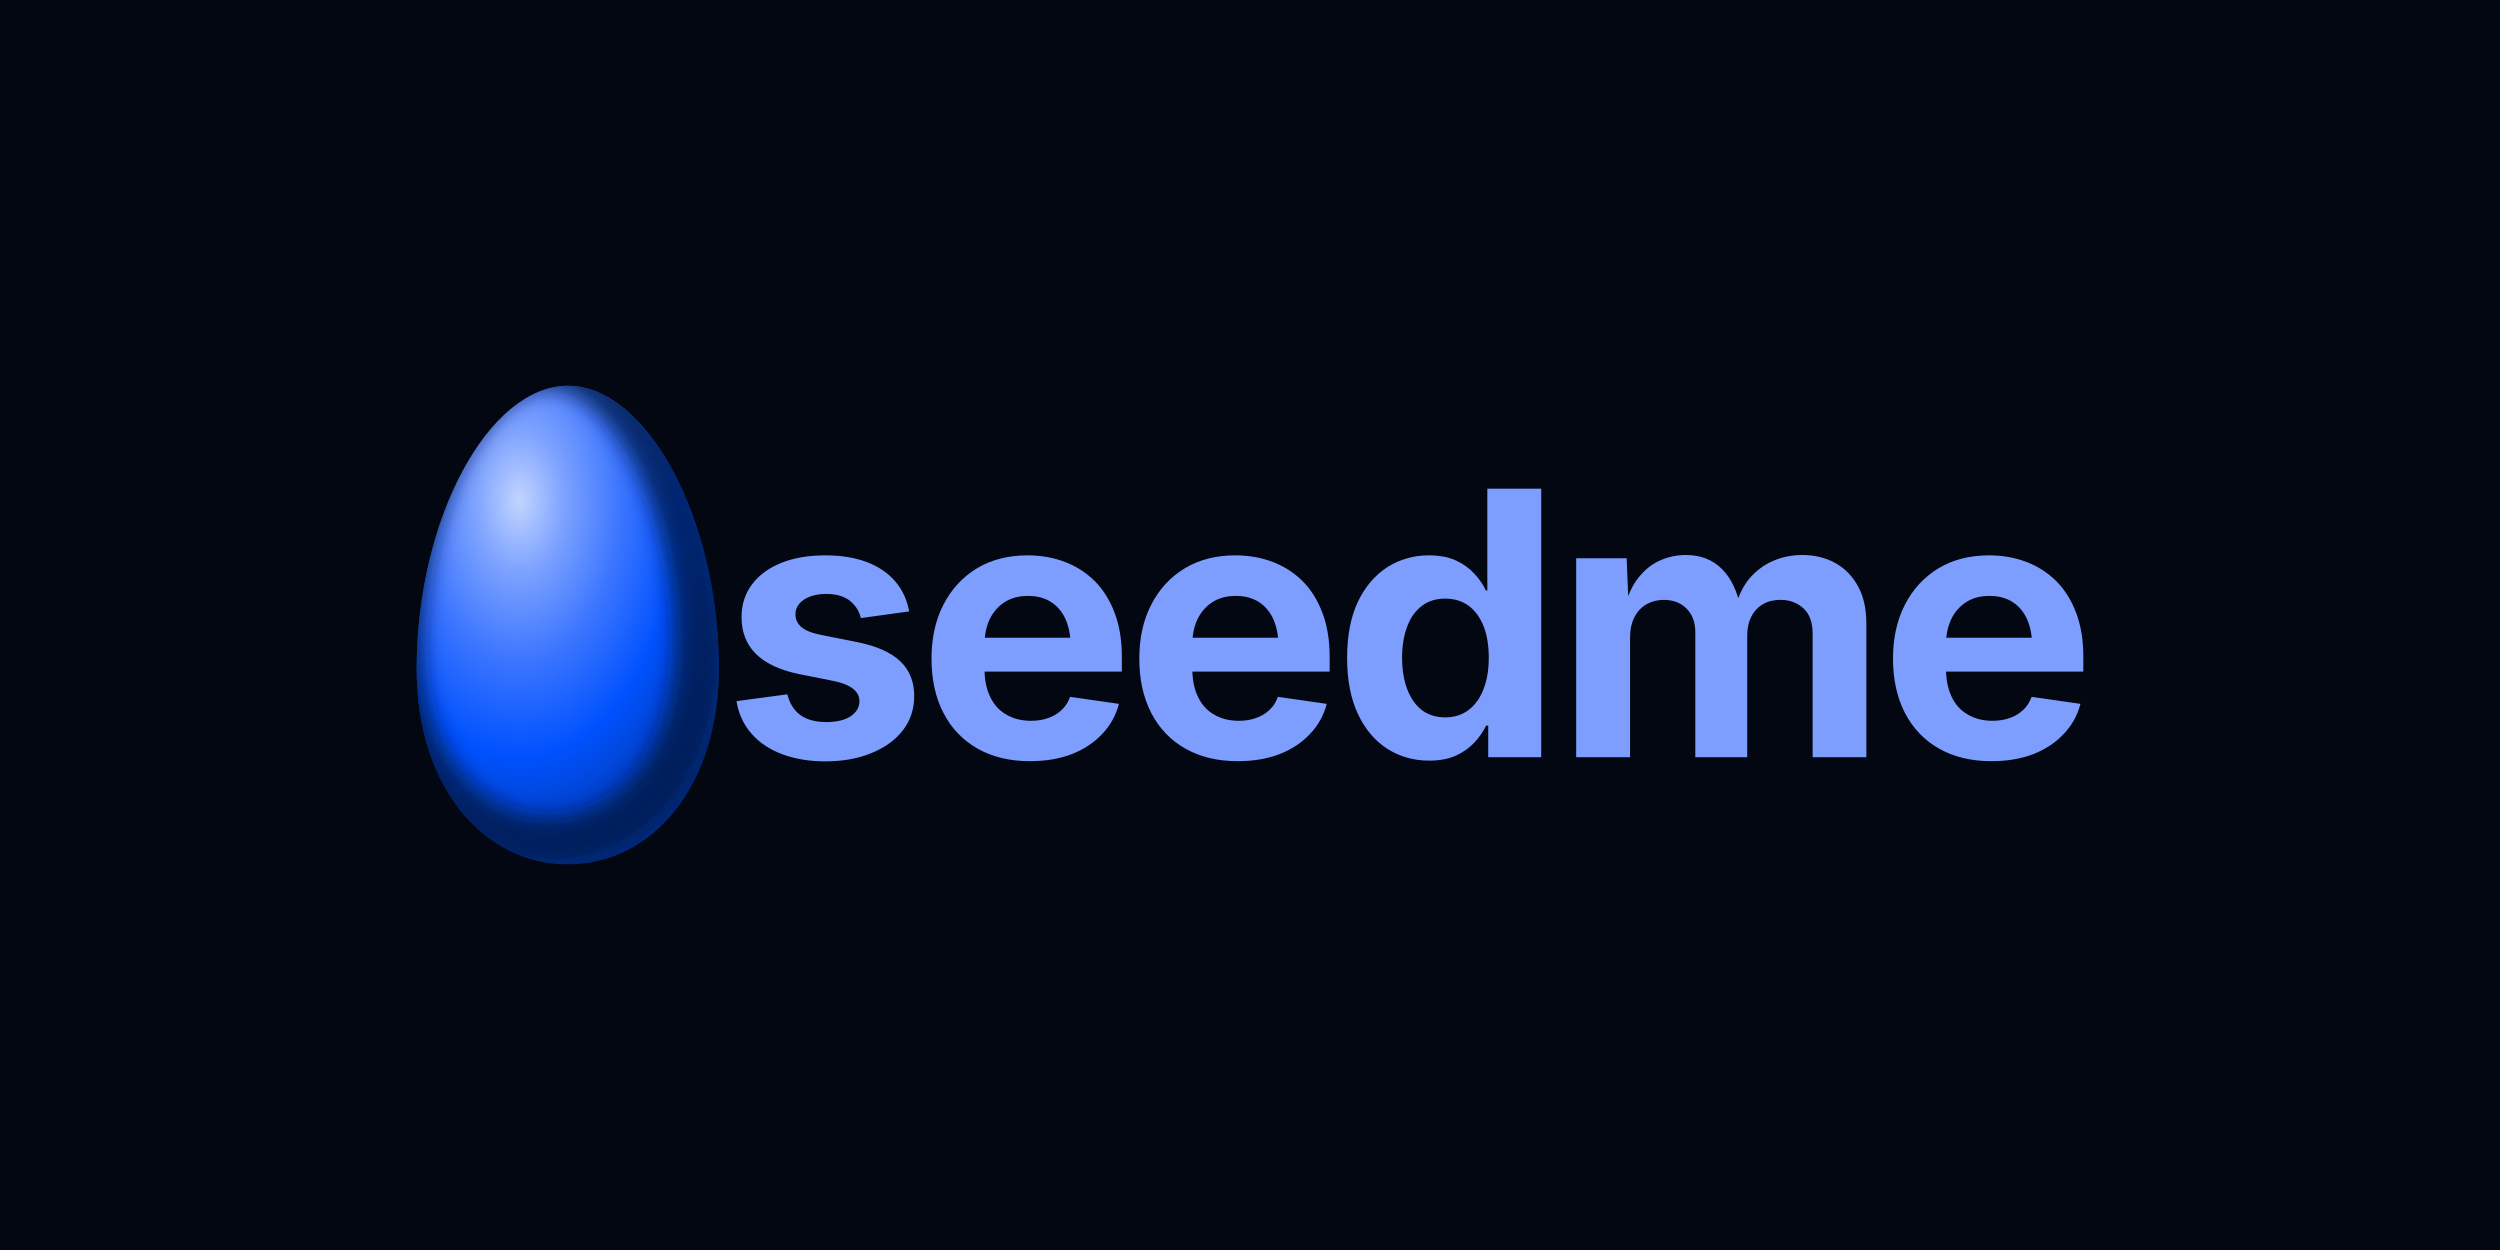
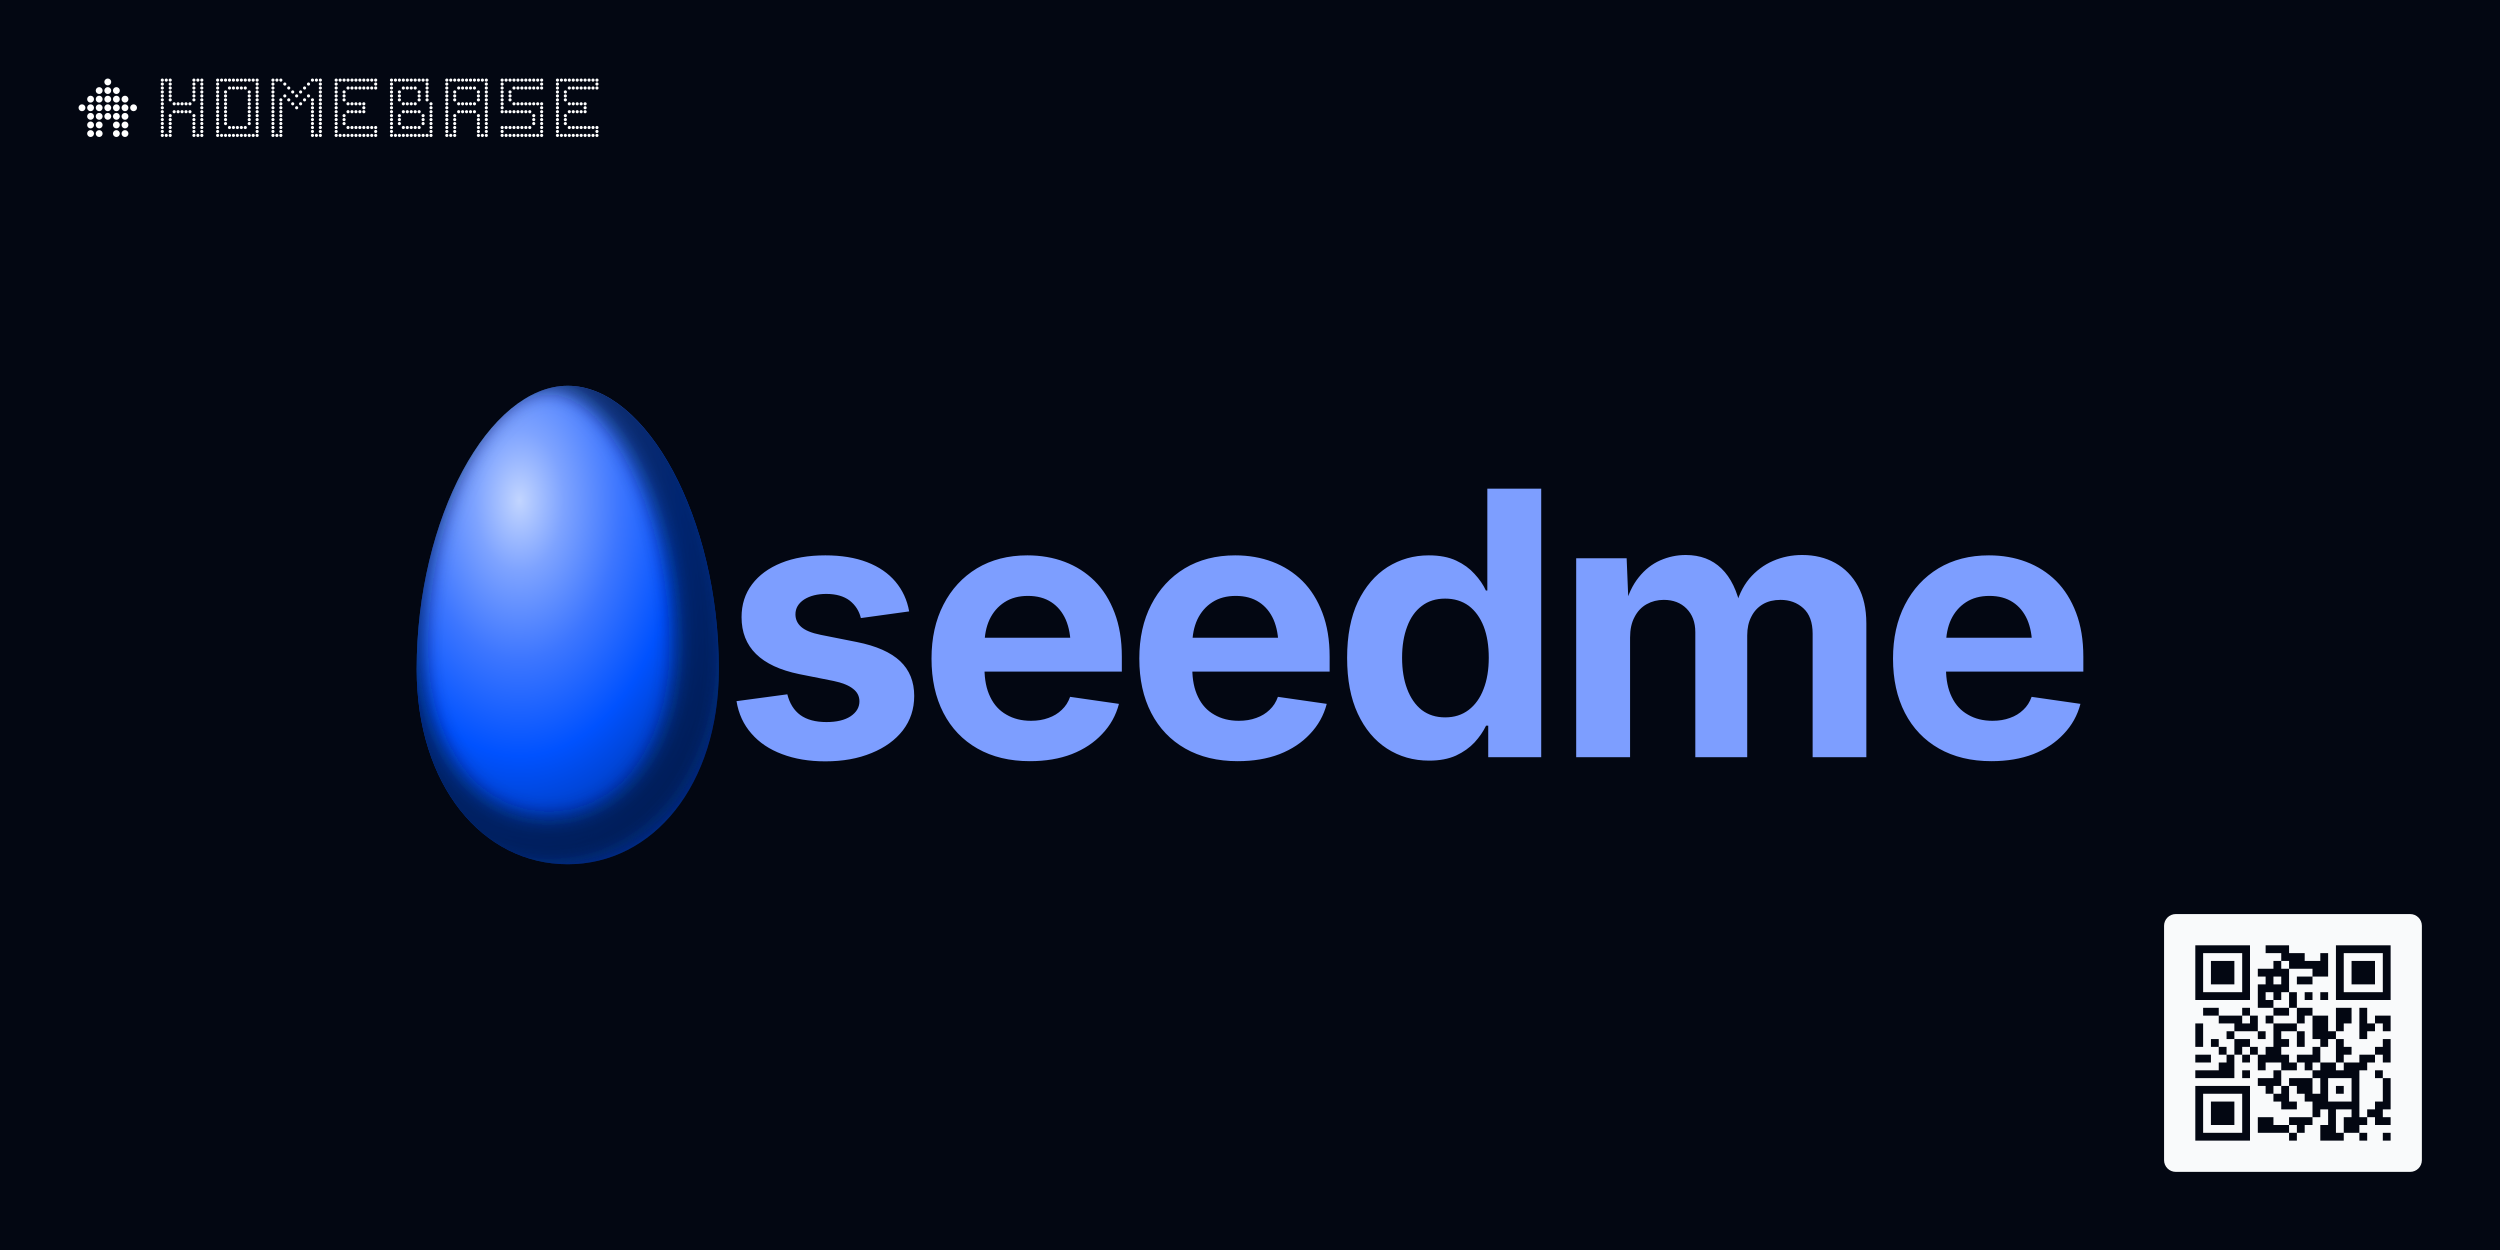
<svg xmlns="http://www.w3.org/2000/svg" viewBox="0 0 96 48" width="96in" height="48in">
  <rect width="96" height="48" fill="#030712" />
  <svg x="11.855" y="14.054" width="19.893" height="19.893" viewBox="0 0 100 100">
    <defs>
      <radialGradient id="seed-shell" cx="0.34" cy="0.24" r="0.92">
        <stop offset="0" stop-color="#c2d5ff" />
        <stop offset="0.16" stop-color="#7ea3ff" />
        <stop offset="0.36" stop-color="#3d76ff" />
        <stop offset="0.58" stop-color="#0052ff" />
        <stop offset="0.82" stop-color="#0037ad" />
        <stop offset="1" stop-color="#001e6b" />
      </radialGradient>
      <filter id="seed-blur" x="-40%" y="-40%" width="180%" height="180%">
        <feGaussianBlur stdDeviation="3" />
      </filter>
      <clipPath id="seed-clip">
        <path d="M50 3 C75 3 98 45 98 93 C98 130 77 155 50 155 C23 155 2 130 2 93 C2 45 25 3 50 3 Z" transform="translate(50 50) scale(0.6076) translate(-50 -79)" />
      </clipPath>
    </defs>
    <path d="M50 3 C75 3 98 45 98 93 C98 130 77 155 50 155 C23 155 2 130 2 93 C2 45 25 3 50 3 Z" fill="url(#seed-shell)" transform="translate(50 50) scale(0.6076) translate(-50 -79)" />
    <g clip-path="url(#seed-clip)">
      <path d="M50 3 C75 3 98 45 98 93 C98 130 77 155 50 155 C23 155 2 130 2 93 C2 45 25 3 50 3 Z" transform="translate(50 50) scale(0.6076) translate(-50 -79) translate(-6 -7)" fill="none" stroke="#00123f" stroke-width="16" opacity="0.75" filter="url(#seed-blur)" />
    </g>
  </svg>
  <svg x="28.282" y="18.765" width="51.718" height="10.471" viewBox="0 0 7473 1513">
    <path d="m493 1513q-135 0-240-40q-105-39-170-114q-66-75-83-180l282-38q19 76 72 115q54 39 145 39q85 0 134-32q49-33 49-83q0-43-36-70q-35-28-107-43l-191-38q-160-33-240-112q-80-79-80-204q0-105 58-182q58-77 162-119q104-42 245-42q133 0 232 38q98 38 157 108q59 70 76 165l-268 37q-14-59-62-97q-49-37-130-37q-74 0-123 31q-48 32-48 82q0 42 32 70q33 29 108 44l201 40q161 32 240 106q78 74 78 193q0 109-63 191q-63 81-174 126q-111 46-256 46zm1135-1q-168 0-291-70q-123-70-189-198q-66-128-66-301q0-171 66-299q66-129 186-202q120-72 280-72q112 0 207 36q95 36 166 106q71 71 111 177q40 105 40 243v83h-937v-188h791l-138 49q0-86-27-149q-28-63-80-97q-53-35-130-35q-76 0-130 35q-54 35-83 96q-28 61-28 140v132q0 93 32 158q31 65 90 98q58 34 136 34q54 0 97-16q43-15 74-45q31-29 46-72l271 39q-25 96-93 167q-67 72-169 112q-102 39-232 39zm1153 0q-168 0-291-70q-123-70-189-198q-66-128-66-301q0-171 66-299q66-129 186-202q120-72 280-72q112 0 207 36q95 36 166 106q71 71 111 177q40 105 40 243v83h-937v-188h791l-138 49q0-86-27-149q-28-63-80-97q-53-35-130-35q-76 0-130 35q-54 35-83 96q-28 61-28 140v132q0 93 32 158q31 65 90 98q58 34 136 34q54 0 97-16q43-15 74-45q31-29 46-72l271 39q-25 96-93 167q-67 72-169 112q-102 39-232 39zm1062-3q-130 0-234-67q-103-67-162-194q-59-127-59-309q0-185 60-312q61-126 164-192q104-65 229-65q90 0 152 29q62 29 102 74q41 44 63 92h8v-565h299v1490h-294v-175h-12q-23 48-64 93q-41 44-103 73q-62 28-149 28zm89-240q76 0 130-41q55-42 83-116q29-74 29-174q0-100-28-173q-29-74-83-115q-55-40-131-40q-77 0-130 41q-54 41-81 115q-28 74-28 172q0 99 28 173q28 75 81 117q54 41 130 41zm727 221v-1104h280l11 269h-21q26-100 77-163q51-64 119-94q68-30 142-30q121 0 198 75q78 75 109 226h-34q24-102 79-169q56-66 132-99q76-33 162-33q103 0 183 44q81 45 127 130q46 84 46 206v742h-298v-685q0-95-52-142q-51-46-126-46q-57 0-98 24q-42 25-64 69q-23 44-23 104v676h-288v-694q0-82-49-131q-48-48-126-48q-52 0-95 24q-43 24-67 71q-25 46-25 114v664zm2304 22q-168 0-291-70q-123-70-189-198q-66-128-66-301q0-171 66-299q66-129 186-202q120-72 280-72q112 0 207 36q95 36 166 106q71 71 111 177q40 105 40 243v83h-937v-188h791l-138 49q0-86-27-149q-28-63-80-97q-53-35-130-35q-76 0-130 35q-54 35-83 96q-28 61-28 140v132q0 93 32 158q31 65 90 98q58 34 136 34q54 0 97-16q43-15 74-45q31-29 46-72l271 39q-25 96-93 167q-67 72-169 112q-102 39-232 39z" fill="#7d9eff" />
  </svg>
+   <svg x="3" y="3" width="20" height="2.276" viewBox="0 0 1318 150">
+     <g fill="#FFFFFF">
+       <circle cx="75" cy="9.706" r="8.706" />
+       <circle cx="53.235" cy="31.471" r="8.706" />
+       <circle cx="75" cy="31.471" r="8.706" />
+       <circle cx="96.765" cy="31.471" r="8.706" />
+       <circle cx="31.471" cy="53.235" r="8.706" />
+       <circle cx="53.235" cy="53.235" r="8.706" />
+       <circle cx="75" cy="53.235" r="8.706" />
+       <circle cx="96.765" cy="53.235" r="8.706" />
+       <circle cx="118.529" cy="53.235" r="8.706" />
+       <circle cx="9.706" cy="75" r="8.706" />
+       <circle cx="31.471" cy="75" r="8.706" />
+       <circle cx="53.235" cy="75" r="8.706" />
+       <circle cx="75" cy="75" r="8.706" />
+       <circle cx="96.765" cy="75" r="8.706" />
+       <circle cx="118.529" cy="75" r="8.706" />
+       <circle cx="140.294" cy="75" r="8.706" />
+       <circle cx="31.471" cy="96.765" r="8.706" />
+       <circle cx="53.235" cy="96.765" r="8.706" />
+       <circle cx="75" cy="96.765" r="8.706" />
+       <circle cx="96.765" cy="96.765" r="8.706" />
+       <circle cx="118.529" cy="96.765" r="8.706" />
+       <circle cx="31.471" cy="118.529" r="8.706" />
+       <circle cx="53.235" cy="118.529" r="8.706" />
+       <circle cx="96.765" cy="118.529" r="8.706" />
+       <circle cx="118.529" cy="118.529" r="8.706" />
+       <circle cx="31.471" cy="140.294" r="8.706" />
+       <circle cx="53.235" cy="140.294" r="8.706" />
+       <circle cx="96.765" cy="140.294" r="8.706" />
+       <circle cx="118.529" cy="140.294" r="8.706" />
+       <circle cx="213" cy="5" r="4" />
+       <circle cx="223" cy="5" r="4" />
+       <circle cx="233" cy="5" r="4" />
+       <circle cx="293" cy="5" r="4" />
+       <circle cx="303" cy="5" r="4" />
+       <circle cx="313" cy="5" r="4" />
+       <circle cx="213" cy="15" r="4" />
+       <circle cx="233" cy="15" r="4" />
+       <circle cx="293" cy="15" r="4" />
+       <circle cx="313" cy="15" r="4" />
+       <circle cx="213" cy="25" r="4" />
+       <circle cx="233" cy="25" r="4" />
+       <circle cx="293" cy="25" r="4" />
+       <circle cx="313" cy="25" r="4" />
+       <circle cx="213" cy="35" r="4" />
+       <circle cx="233" cy="35" r="4" />
+       <circle cx="293" cy="35" r="4" />
+       <circle cx="313" cy="35" r="4" />
+       <circle cx="213" cy="45" r="4" />
+       <circle cx="233" cy="45" r="4" />
+       <circle cx="293" cy="45" r="4" />
+       <circle cx="313" cy="45" r="4" />
+       <circle cx="213" cy="55" r="4" />
+       <circle cx="233" cy="55" r="4" />
+       <circle cx="293" cy="55" r="4" />
+       <circle cx="313" cy="55" r="4" />
+       <circle cx="213" cy="65" r="4" />
+       <circle cx="243" cy="65" r="4" />
+       <circle cx="253" cy="65" r="4" />
+       <circle cx="263" cy="65" r="4" />
+       <circle cx="273" cy="65" r="4" />
+       <circle cx="283" cy="65" r="4" />
+       <circle cx="313" cy="65" r="4" />
+       <circle cx="213" cy="75" r="4" />
+       <circle cx="313" cy="75" r="4" />
+       <circle cx="213" cy="85" r="4" />
+       <circle cx="243" cy="85" r="4" />
+       <circle cx="253" cy="85" r="4" />
+       <circle cx="263" cy="85" r="4" />
+       <circle cx="273" cy="85" r="4" />
+       <circle cx="283" cy="85" r="4" />
+       <circle cx="313" cy="85" r="4" />
+       <circle cx="213" cy="95" r="4" />
+       <circle cx="233" cy="95" r="4" />
+       <circle cx="293" cy="95" r="4" />
+       <circle cx="313" cy="95" r="4" />
+       <circle cx="213" cy="105" r="4" />
+       <circle cx="233" cy="105" r="4" />
+       <circle cx="293" cy="105" r="4" />
+       <circle cx="313" cy="105" r="4" />
+       <circle cx="213" cy="115" r="4" />
+       <circle cx="233" cy="115" r="4" />
+       <circle cx="293" cy="115" r="4" />
+       <circle cx="313" cy="115" r="4" />
+       <circle cx="213" cy="125" r="4" />
+       <circle cx="233" cy="125" r="4" />
+       <circle cx="293" cy="125" r="4" />
+       <circle cx="313" cy="125" r="4" />
+       <circle cx="213" cy="135" r="4" />
+       <circle cx="233" cy="135" r="4" />
+       <circle cx="293" cy="135" r="4" />
+       <circle cx="313" cy="135" r="4" />
+       <circle cx="213" cy="145" r="4" />
+       <circle cx="223" cy="145" r="4" />
+       <circle cx="233" cy="145" r="4" />
+       <circle cx="293" cy="145" r="4" />
+       <circle cx="303" cy="145" r="4" />
+       <circle cx="313" cy="145" r="4" />
+       <circle cx="353" cy="5" r="4" />
+       <circle cx="363" cy="5" r="4" />
+       <circle cx="373" cy="5" r="4" />
+       <circle cx="383" cy="5" r="4" />
+       <circle cx="393" cy="5" r="4" />
+       <circle cx="403" cy="5" r="4" />
+       <circle cx="413" cy="5" r="4" />
+       <circle cx="423" cy="5" r="4" />
+       <circle cx="433" cy="5" r="4" />
+       <circle cx="443" cy="5" r="4" />
+       <circle cx="453" cy="5" r="4" />
+       <circle cx="353" cy="15" r="4" />
+       <circle cx="453" cy="15" r="4" />
+       <circle cx="353" cy="25" r="4" />
+       <circle cx="383" cy="25" r="4" />
+       <circle cx="393" cy="25" r="4" />
+       <circle cx="403" cy="25" r="4" />
+       <circle cx="413" cy="25" r="4" />
+       <circle cx="423" cy="25" r="4" />
+       <circle cx="453" cy="25" r="4" />
+       <circle cx="353" cy="35" r="4" />
+       <circle cx="373" cy="35" r="4" />
+       <circle cx="433" cy="35" r="4" />
+       <circle cx="453" cy="35" r="4" />
+       <circle cx="353" cy="45" r="4" />
+       <circle cx="373" cy="45" r="4" />
+       <circle cx="433" cy="45" r="4" />
+       <circle cx="453" cy="45" r="4" />
+       <circle cx="353" cy="55" r="4" />
+       <circle cx="373" cy="55" r="4" />
+       <circle cx="433" cy="55" r="4" />
+       <circle cx="453" cy="55" r="4" />
+       <circle cx="353" cy="65" r="4" />
+       <circle cx="373" cy="65" r="4" />
+       <circle cx="433" cy="65" r="4" />
+       <circle cx="453" cy="65" r="4" />
+       <circle cx="353" cy="75" r="4" />
+       <circle cx="373" cy="75" r="4" />
+       <circle cx="433" cy="75" r="4" />
+       <circle cx="453" cy="75" r="4" />
+       <circle cx="353" cy="85" r="4" />
+       <circle cx="373" cy="85" r="4" />
+       <circle cx="433" cy="85" r="4" />
+       <circle cx="453" cy="85" r="4" />
+       <circle cx="353" cy="95" r="4" />
+       <circle cx="373" cy="95" r="4" />
+       <circle cx="433" cy="95" r="4" />
+       <circle cx="453" cy="95" r="4" />
+       <circle cx="353" cy="105" r="4" />
+       <circle cx="373" cy="105" r="4" />
+       <circle cx="433" cy="105" r="4" />
+       <circle cx="453" cy="105" r="4" />
+       <circle cx="353" cy="115" r="4" />
+       <circle cx="373" cy="115" r="4" />
+       <circle cx="433" cy="115" r="4" />
+       <circle cx="453" cy="115" r="4" />
+       <circle cx="353" cy="125" r="4" />
+       <circle cx="383" cy="125" r="4" />
+       <circle cx="393" cy="125" r="4" />
+       <circle cx="403" cy="125" r="4" />
+       <circle cx="413" cy="125" r="4" />
+       <circle cx="423" cy="125" r="4" />
+       <circle cx="453" cy="125" r="4" />
+       <circle cx="353" cy="135" r="4" />
+       <circle cx="453" cy="135" r="4" />
+       <circle cx="353" cy="145" r="4" />
+       <circle cx="363" cy="145" r="4" />
+       <circle cx="373" cy="145" r="4" />
+       <circle cx="383" cy="145" r="4" />
+       <circle cx="393" cy="145" r="4" />
+       <circle cx="403" cy="145" r="4" />
+       <circle cx="413" cy="145" r="4" />
+       <circle cx="423" cy="145" r="4" />
+       <circle cx="433" cy="145" r="4" />
+       <circle cx="443" cy="145" r="4" />
+       <circle cx="453" cy="145" r="4" />
+       <circle cx="493" cy="5" r="4" />
+       <circle cx="503" cy="5" r="4" />
+       <circle cx="513" cy="5" r="4" />
+       <circle cx="593" cy="5" r="4" />
+       <circle cx="603" cy="5" r="4" />
+       <circle cx="613" cy="5" r="4" />
+       <circle cx="493" cy="15" r="4" />
+       <circle cx="523" cy="15" r="4" />
+       <circle cx="583" cy="15" r="4" />
+       <circle cx="613" cy="15" r="4" />
+       <circle cx="493" cy="25" r="4" />
+       <circle cx="533" cy="25" r="4" />
+       <circle cx="573" cy="25" r="4" />
+       <circle cx="613" cy="25" r="4" />
+       <circle cx="493" cy="35" r="4" />
+       <circle cx="543" cy="35" r="4" />
+       <circle cx="563" cy="35" r="4" />
+       <circle cx="613" cy="35" r="4" />
+       <circle cx="493" cy="45" r="4" />
+       <circle cx="523" cy="45" r="4" />
+       <circle cx="553" cy="45" r="4" />
+       <circle cx="583" cy="45" r="4" />
+       <circle cx="613" cy="45" r="4" />
+       <circle cx="493" cy="55" r="4" />
+       <circle cx="513" cy="55" r="4" />
+       <circle cx="533" cy="55" r="4" />
+       <circle cx="573" cy="55" r="4" />
+       <circle cx="593" cy="55" r="4" />
+       <circle cx="613" cy="55" r="4" />
+       <circle cx="493" cy="65" r="4" />
+       <circle cx="513" cy="65" r="4" />
+       <circle cx="543" cy="65" r="4" />
+       <circle cx="563" cy="65" r="4" />
+       <circle cx="593" cy="65" r="4" />
+       <circle cx="613" cy="65" r="4" />
+       <circle cx="493" cy="75" r="4" />
+       <circle cx="513" cy="75" r="4" />
+       <circle cx="553" cy="75" r="4" />
+       <circle cx="593" cy="75" r="4" />
+       <circle cx="613" cy="75" r="4" />
+       <circle cx="493" cy="85" r="4" />
+       <circle cx="513" cy="85" r="4" />
+       <circle cx="593" cy="85" r="4" />
+       <circle cx="613" cy="85" r="4" />
+       <circle cx="493" cy="95" r="4" />
+       <circle cx="513" cy="95" r="4" />
+       <circle cx="593" cy="95" r="4" />
+       <circle cx="613" cy="95" r="4" />
+       <circle cx="493" cy="105" r="4" />
+       <circle cx="513" cy="105" r="4" />
+       <circle cx="593" cy="105" r="4" />
+       <circle cx="613" cy="105" r="4" />
+       <circle cx="493" cy="115" r="4" />
+       <circle cx="513" cy="115" r="4" />
+       <circle cx="593" cy="115" r="4" />
+       <circle cx="613" cy="115" r="4" />
+       <circle cx="493" cy="125" r="4" />
+       <circle cx="513" cy="125" r="4" />
+       <circle cx="593" cy="125" r="4" />
+       <circle cx="613" cy="125" r="4" />
+       <circle cx="493" cy="135" r="4" />
+       <circle cx="513" cy="135" r="4" />
+       <circle cx="593" cy="135" r="4" />
+       <circle cx="613" cy="135" r="4" />
+       <circle cx="493" cy="145" r="4" />
+       <circle cx="503" cy="145" r="4" />
+       <circle cx="513" cy="145" r="4" />
+       <circle cx="593" cy="145" r="4" />
+       <circle cx="603" cy="145" r="4" />
+       <circle cx="613" cy="145" r="4" />
+       <circle cx="653" cy="5" r="4" />
+       <circle cx="663" cy="5" r="4" />
+       <circle cx="673" cy="5" r="4" />
+       <circle cx="683" cy="5" r="4" />
+       <circle cx="693" cy="5" r="4" />
+       <circle cx="703" cy="5" r="4" />
+       <circle cx="713" cy="5" r="4" />
+       <circle cx="723" cy="5" r="4" />
+       <circle cx="733" cy="5" r="4" />
+       <circle cx="743" cy="5" r="4" />
+       <circle cx="753" cy="5" r="4" />
+       <circle cx="653" cy="15" r="4" />
+       <circle cx="753" cy="15" r="4" />
+       <circle cx="653" cy="25" r="4" />
+       <circle cx="683" cy="25" r="4" />
+       <circle cx="693" cy="25" r="4" />
+       <circle cx="703" cy="25" r="4" />
+       <circle cx="713" cy="25" r="4" />
+       <circle cx="723" cy="25" r="4" />
+       <circle cx="733" cy="25" r="4" />
+       <circle cx="743" cy="25" r="4" />
+       <circle cx="753" cy="25" r="4" />
+       <circle cx="653" cy="35" r="4" />
+       <circle cx="673" cy="35" r="4" />
+       <circle cx="653" cy="45" r="4" />
+       <circle cx="673" cy="45" r="4" />
+       <circle cx="653" cy="55" r="4" />
+       <circle cx="673" cy="55" r="4" />
+       <circle cx="653" cy="65" r="4" />
+       <circle cx="683" cy="65" r="4" />
+       <circle cx="693" cy="65" r="4" />
+       <circle cx="703" cy="65" r="4" />
+       <circle cx="713" cy="65" r="4" />
+       <circle cx="723" cy="65" r="4" />
+       <circle cx="653" cy="75" r="4" />
+       <circle cx="723" cy="75" r="4" />
+       <circle cx="653" cy="85" r="4" />
+       <circle cx="683" cy="85" r="4" />
+       <circle cx="693" cy="85" r="4" />
+       <circle cx="703" cy="85" r="4" />
+       <circle cx="713" cy="85" r="4" />
+       <circle cx="723" cy="85" r="4" />
+       <circle cx="653" cy="95" r="4" />
+       <circle cx="673" cy="95" r="4" />
+       <circle cx="653" cy="105" r="4" />
+       <circle cx="673" cy="105" r="4" />
+       <circle cx="653" cy="115" r="4" />
+       <circle cx="673" cy="115" r="4" />
+       <circle cx="653" cy="125" r="4" />
+       <circle cx="683" cy="125" r="4" />
+       <circle cx="693" cy="125" r="4" />
+       <circle cx="703" cy="125" r="4" />
+       <circle cx="713" cy="125" r="4" />
+       <circle cx="723" cy="125" r="4" />
+       <circle cx="733" cy="125" r="4" />
+       <circle cx="743" cy="125" r="4" />
+       <circle cx="753" cy="125" r="4" />
+       <circle cx="653" cy="135" r="4" />
+       <circle cx="753" cy="135" r="4" />
+       <circle cx="653" cy="145" r="4" />
+       <circle cx="663" cy="145" r="4" />
+       <circle cx="673" cy="145" r="4" />
+       <circle cx="683" cy="145" r="4" />
+       <circle cx="693" cy="145" r="4" />
+       <circle cx="703" cy="145" r="4" />
+       <circle cx="713" cy="145" r="4" />
+       <circle cx="723" cy="145" r="4" />
+       <circle cx="733" cy="145" r="4" />
+       <circle cx="743" cy="145" r="4" />
+       <circle cx="753" cy="145" r="4" />
+       <circle cx="793" cy="5" r="4" />
+       <circle cx="803" cy="5" r="4" />
+       <circle cx="813" cy="5" r="4" />
+       <circle cx="823" cy="5" r="4" />
+       <circle cx="833" cy="5" r="4" />
+       <circle cx="843" cy="5" r="4" />
+       <circle cx="853" cy="5" r="4" />
+       <circle cx="863" cy="5" r="4" />
+       <circle cx="873" cy="5" r="4" />
+       <circle cx="883" cy="5" r="4" />
+       <circle cx="793" cy="15" r="4" />
+       <circle cx="883" cy="15" r="4" />
+       <circle cx="793" cy="25" r="4" />
+       <circle cx="823" cy="25" r="4" />
+       <circle cx="833" cy="25" r="4" />
+       <circle cx="843" cy="25" r="4" />
+       <circle cx="853" cy="25" r="4" />
+       <circle cx="883" cy="25" r="4" />
+       <circle cx="793" cy="35" r="4" />
+       <circle cx="813" cy="35" r="4" />
+       <circle cx="863" cy="35" r="4" />
+       <circle cx="883" cy="35" r="4" />
+       <circle cx="793" cy="45" r="4" />
+       <circle cx="813" cy="45" r="4" />
+       <circle cx="863" cy="45" r="4" />
+       <circle cx="883" cy="45" r="4" />
+       <circle cx="793" cy="55" r="4" />
+       <circle cx="813" cy="55" r="4" />
+       <circle cx="863" cy="55" r="4" />
+       <circle cx="883" cy="55" r="4" />
+       <circle cx="793" cy="65" r="4" />
+       <circle cx="823" cy="65" r="4" />
+       <circle cx="833" cy="65" r="4" />
+       <circle cx="843" cy="65" r="4" />
+       <circle cx="853" cy="65" r="4" />
+       <circle cx="893" cy="65" r="4" />
+       <circle cx="793" cy="75" r="4" />
+       <circle cx="893" cy="75" r="4" />
+       <circle cx="793" cy="85" r="4" />
+       <circle cx="823" cy="85" r="4" />
+       <circle cx="833" cy="85" r="4" />
+       <circle cx="843" cy="85" r="4" />
+       <circle cx="853" cy="85" r="4" />
+       <circle cx="863" cy="85" r="4" />
+       <circle cx="893" cy="85" r="4" />
+       <circle cx="793" cy="95" r="4" />
+       <circle cx="813" cy="95" r="4" />
+       <circle cx="873" cy="95" r="4" />
+       <circle cx="893" cy="95" r="4" />
+       <circle cx="793" cy="105" r="4" />
+       <circle cx="813" cy="105" r="4" />
+       <circle cx="873" cy="105" r="4" />
+       <circle cx="893" cy="105" r="4" />
+       <circle cx="793" cy="115" r="4" />
+       <circle cx="813" cy="115" r="4" />
+       <circle cx="873" cy="115" r="4" />
+       <circle cx="893" cy="115" r="4" />
+       <circle cx="793" cy="125" r="4" />
+       <circle cx="823" cy="125" r="4" />
+       <circle cx="833" cy="125" r="4" />
+       <circle cx="843" cy="125" r="4" />
+       <circle cx="853" cy="125" r="4" />
+       <circle cx="863" cy="125" r="4" />
+       <circle cx="893" cy="125" r="4" />
+       <circle cx="793" cy="135" r="4" />
+       <circle cx="893" cy="135" r="4" />
+       <circle cx="793" cy="145" r="4" />
+       <circle cx="803" cy="145" r="4" />
+       <circle cx="813" cy="145" r="4" />
+       <circle cx="823" cy="145" r="4" />
+       <circle cx="833" cy="145" r="4" />
+       <circle cx="843" cy="145" r="4" />
+       <circle cx="853" cy="145" r="4" />
+       <circle cx="863" cy="145" r="4" />
+       <circle cx="873" cy="145" r="4" />
+       <circle cx="883" cy="145" r="4" />
+       <circle cx="893" cy="145" r="4" />
+       <circle cx="933" cy="5" r="4" />
+       <circle cx="943" cy="5" r="4" />
+       <circle cx="953" cy="5" r="4" />
+       <circle cx="963" cy="5" r="4" />
+       <circle cx="973" cy="5" r="4" />
+       <circle cx="983" cy="5" r="4" />
+       <circle cx="993" cy="5" r="4" />
+       <circle cx="1003" cy="5" r="4" />
+       <circle cx="1013" cy="5" r="4" />
+       <circle cx="1023" cy="5" r="4" />
+       <circle cx="1033" cy="5" r="4" />
+       <circle cx="933" cy="15" r="4" />
+       <circle cx="1033" cy="15" r="4" />
+       <circle cx="933" cy="25" r="4" />
+       <circle cx="963" cy="25" r="4" />
+       <circle cx="973" cy="25" r="4" />
+       <circle cx="983" cy="25" r="4" />
+       <circle cx="993" cy="25" r="4" />
+       <circle cx="1003" cy="25" r="4" />
+       <circle cx="1033" cy="25" r="4" />
+       <circle cx="933" cy="35" r="4" />
+       <circle cx="953" cy="35" r="4" />
+       <circle cx="1013" cy="35" r="4" />
+       <circle cx="1033" cy="35" r="4" />
+       <circle cx="933" cy="45" r="4" />
+       <circle cx="953" cy="45" r="4" />
+       <circle cx="1013" cy="45" r="4" />
+       <circle cx="1033" cy="45" r="4" />
+       <circle cx="933" cy="55" r="4" />
+       <circle cx="953" cy="55" r="4" />
+       <circle cx="1013" cy="55" r="4" />
+       <circle cx="1033" cy="55" r="4" />
+       <circle cx="933" cy="65" r="4" />
+       <circle cx="963" cy="65" r="4" />
+       <circle cx="973" cy="65" r="4" />
+       <circle cx="983" cy="65" r="4" />
+       <circle cx="993" cy="65" r="4" />
+       <circle cx="1003" cy="65" r="4" />
+       <circle cx="1033" cy="65" r="4" />
+       <circle cx="933" cy="75" r="4" />
+       <circle cx="1033" cy="75" r="4" />
+       <circle cx="933" cy="85" r="4" />
+       <circle cx="963" cy="85" r="4" />
+       <circle cx="973" cy="85" r="4" />
+       <circle cx="983" cy="85" r="4" />
+       <circle cx="993" cy="85" r="4" />
+       <circle cx="1003" cy="85" r="4" />
+       <circle cx="1033" cy="85" r="4" />
+       <circle cx="933" cy="95" r="4" />
+       <circle cx="953" cy="95" r="4" />
+       <circle cx="1013" cy="95" r="4" />
+       <circle cx="1033" cy="95" r="4" />
+       <circle cx="933" cy="105" r="4" />
+       <circle cx="953" cy="105" r="4" />
+       <circle cx="1013" cy="105" r="4" />
+       <circle cx="1033" cy="105" r="4" />
+       <circle cx="933" cy="115" r="4" />
+       <circle cx="953" cy="115" r="4" />
+       <circle cx="1013" cy="115" r="4" />
+       <circle cx="1033" cy="115" r="4" />
+       <circle cx="933" cy="125" r="4" />
+       <circle cx="953" cy="125" r="4" />
+       <circle cx="1013" cy="125" r="4" />
+       <circle cx="1033" cy="125" r="4" />
+       <circle cx="933" cy="135" r="4" />
+       <circle cx="953" cy="135" r="4" />
+       <circle cx="1013" cy="135" r="4" />
+       <circle cx="1033" cy="135" r="4" />
+       <circle cx="933" cy="145" r="4" />
+       <circle cx="943" cy="145" r="4" />
+       <circle cx="953" cy="145" r="4" />
+       <circle cx="1013" cy="145" r="4" />
+       <circle cx="1023" cy="145" r="4" />
+       <circle cx="1033" cy="145" r="4" />
+       <circle cx="1073" cy="5" r="4" />
+       <circle cx="1083" cy="5" r="4" />
+       <circle cx="1093" cy="5" r="4" />
+       <circle cx="1103" cy="5" r="4" />
+       <circle cx="1113" cy="5" r="4" />
+       <circle cx="1123" cy="5" r="4" />
+       <circle cx="1133" cy="5" r="4" />
+       <circle cx="1143" cy="5" r="4" />
+       <circle cx="1153" cy="5" r="4" />
+       <circle cx="1163" cy="5" r="4" />
+       <circle cx="1173" cy="5" r="4" />
+       <circle cx="1073" cy="15" r="4" />
+       <circle cx="1173" cy="15" r="4" />
+       <circle cx="1073" cy="25" r="4" />
+       <circle cx="1103" cy="25" r="4" />
+       <circle cx="1113" cy="25" r="4" />
+       <circle cx="1123" cy="25" r="4" />
+       <circle cx="1133" cy="25" r="4" />
+       <circle cx="1143" cy="25" r="4" />
+       <circle cx="1153" cy="25" r="4" />
+       <circle cx="1163" cy="25" r="4" />
+       <circle cx="1173" cy="25" r="4" />
+       <circle cx="1073" cy="35" r="4" />
+       <circle cx="1093" cy="35" r="4" />
+       <circle cx="1073" cy="45" r="4" />
+       <circle cx="1093" cy="45" r="4" />
+       <circle cx="1073" cy="55" r="4" />
+       <circle cx="1093" cy="55" r="4" />
+       <circle cx="1073" cy="65" r="4" />
+       <circle cx="1103" cy="65" r="4" />
+       <circle cx="1113" cy="65" r="4" />
+       <circle cx="1123" cy="65" r="4" />
+       <circle cx="1133" cy="65" r="4" />
+       <circle cx="1143" cy="65" r="4" />
+       <circle cx="1153" cy="65" r="4" />
+       <circle cx="1163" cy="65" r="4" />
+       <circle cx="1173" cy="65" r="4" />
+       <circle cx="1073" cy="75" r="4" />
+       <circle cx="1173" cy="75" r="4" />
+       <circle cx="1073" cy="85" r="4" />
+       <circle cx="1083" cy="85" r="4" />
+       <circle cx="1093" cy="85" r="4" />
+       <circle cx="1103" cy="85" r="4" />
+       <circle cx="1113" cy="85" r="4" />
+       <circle cx="1123" cy="85" r="4" />
+       <circle cx="1133" cy="85" r="4" />
+       <circle cx="1143" cy="85" r="4" />
+       <circle cx="1173" cy="85" r="4" />
+       <circle cx="1153" cy="95" r="4" />
+       <circle cx="1173" cy="95" r="4" />
+       <circle cx="1153" cy="105" r="4" />
+       <circle cx="1173" cy="105" r="4" />
+       <circle cx="1153" cy="115" r="4" />
+       <circle cx="1173" cy="115" r="4" />
+       <circle cx="1073" cy="125" r="4" />
+       <circle cx="1083" cy="125" r="4" />
+       <circle cx="1093" cy="125" r="4" />
+       <circle cx="1103" cy="125" r="4" />
+       <circle cx="1113" cy="125" r="4" />
+       <circle cx="1123" cy="125" r="4" />
+       <circle cx="1133" cy="125" r="4" />
+       <circle cx="1143" cy="125" r="4" />
+       <circle cx="1173" cy="125" r="4" />
+       <circle cx="1073" cy="135" r="4" />
+       <circle cx="1173" cy="135" r="4" />
+       <circle cx="1073" cy="145" r="4" />
+       <circle cx="1083" cy="145" r="4" />
+       <circle cx="1093" cy="145" r="4" />
+       <circle cx="1103" cy="145" r="4" />
+       <circle cx="1113" cy="145" r="4" />
+       <circle cx="1123" cy="145" r="4" />
+       <circle cx="1133" cy="145" r="4" />
+       <circle cx="1143" cy="145" r="4" />
+       <circle cx="1153" cy="145" r="4" />
+       <circle cx="1163" cy="145" r="4" />
+       <circle cx="1173" cy="145" r="4" />
+       <circle cx="1213" cy="5" r="4" />
+       <circle cx="1223" cy="5" r="4" />
+       <circle cx="1233" cy="5" r="4" />
+       <circle cx="1243" cy="5" r="4" />
+       <circle cx="1253" cy="5" r="4" />
+       <circle cx="1263" cy="5" r="4" />
+       <circle cx="1273" cy="5" r="4" />
+       <circle cx="1283" cy="5" r="4" />
+       <circle cx="1293" cy="5" r="4" />
+       <circle cx="1303" cy="5" r="4" />
+       <circle cx="1313" cy="5" r="4" />
+       <circle cx="1213" cy="15" r="4" />
+       <circle cx="1313" cy="15" r="4" />
+       <circle cx="1213" cy="25" r="4" />
+       <circle cx="1243" cy="25" r="4" />
+       <circle cx="1253" cy="25" r="4" />
+       <circle cx="1263" cy="25" r="4" />
+       <circle cx="1273" cy="25" r="4" />
+       <circle cx="1283" cy="25" r="4" />
+       <circle cx="1293" cy="25" r="4" />
+       <circle cx="1303" cy="25" r="4" />
+       <circle cx="1313" cy="25" r="4" />
+       <circle cx="1213" cy="35" r="4" />
+       <circle cx="1233" cy="35" r="4" />
+       <circle cx="1213" cy="45" r="4" />
+       <circle cx="1233" cy="45" r="4" />
+       <circle cx="1213" cy="55" r="4" />
+       <circle cx="1233" cy="55" r="4" />
+       <circle cx="1213" cy="65" r="4" />
+       <circle cx="1243" cy="65" r="4" />
+       <circle cx="1253" cy="65" r="4" />
+       <circle cx="1263" cy="65" r="4" />
+       <circle cx="1273" cy="65" r="4" />
+       <circle cx="1283" cy="65" r="4" />
+       <circle cx="1213" cy="75" r="4" />
+       <circle cx="1283" cy="75" r="4" />
+       <circle cx="1213" cy="85" r="4" />
+       <circle cx="1243" cy="85" r="4" />
+       <circle cx="1253" cy="85" r="4" />
+       <circle cx="1263" cy="85" r="4" />
+       <circle cx="1273" cy="85" r="4" />
+       <circle cx="1283" cy="85" r="4" />
+       <circle cx="1213" cy="95" r="4" />
+       <circle cx="1233" cy="95" r="4" />
+       <circle cx="1213" cy="105" r="4" />
+       <circle cx="1233" cy="105" r="4" />
+       <circle cx="1213" cy="115" r="4" />
+       <circle cx="1233" cy="115" r="4" />
+       <circle cx="1213" cy="125" r="4" />
+       <circle cx="1243" cy="125" r="4" />
+       <circle cx="1253" cy="125" r="4" />
+       <circle cx="1263" cy="125" r="4" />
+       <circle cx="1273" cy="125" r="4" />
+       <circle cx="1283" cy="125" r="4" />
+       <circle cx="1293" cy="125" r="4" />
+       <circle cx="1303" cy="125" r="4" />
+       <circle cx="1313" cy="125" r="4" />
+       <circle cx="1213" cy="135" r="4" />
+       <circle cx="1313" cy="135" r="4" />
+       <circle cx="1213" cy="145" r="4" />
+       <circle cx="1223" cy="145" r="4" />
+       <circle cx="1233" cy="145" r="4" />
+       <circle cx="1243" cy="145" r="4" />
+       <circle cx="1253" cy="145" r="4" />
+       <circle cx="1263" cy="145" r="4" />
+       <circle cx="1273" cy="145" r="4" />
+       <circle cx="1283" cy="145" r="4" />
+       <circle cx="1293" cy="145" r="4" />
+       <circle cx="1303" cy="145" r="4" />
+       <circle cx="1313" cy="145" r="4" />
+     </g>
+   </svg>
+   <svg x="83.1" y="35.1" width="9.9" height="9.9" viewBox="0 0 33 33">
+     <rect width="33" height="33" rx="1.5" fill="#f9fafb" />
+     <path d="M4 4h7v1h-7zM13 4h3v1h-3zM22 4h7v1h-7zM4 5h1v1h-1zM10 5h1v1h-1zM15 5h3v1h-3zM20 5h1v1h-1zM22 5h1v1h-1zM28 5h1v1h-1zM4 6h1v1h-1zM6 6h3v1h-3zM10 6h1v1h-1zM14 6h1v1h-1zM16 6h5v1h-5zM22 6h1v1h-1zM24 6h3v1h-3zM28 6h1v1h-1zM4 7h1v1h-1zM6 7h3v1h-3zM10 7h1v1h-1zM12 7h4v1h-4zM19 7h2v1h-2zM22 7h1v1h-1zM24 7h3v1h-3zM28 7h1v1h-1zM4 8h1v1h-1zM6 8h3v1h-3zM10 8h1v1h-1zM13 8h1v1h-1zM15 8h1v1h-1zM17 8h2v1h-2zM22 8h1v1h-1zM24 8h3v1h-3zM28 8h1v1h-1zM4 9h1v1h-1zM10 9h1v1h-1zM12 9h4v1h-4zM22 9h1v1h-1zM28 9h1v1h-1zM4 10h7v1h-7zM12 10h1v1h-1zM14 10h1v1h-1zM16 10h1v1h-1zM18 10h1v1h-1zM20 10h1v1h-1zM22 10h7v1h-7zM12 11h2v1h-2zM16 11h1v1h-1zM5 12h2v1h-2zM10 12h1v1h-1zM14 12h2v1h-2zM17 12h2v1h-2zM22 12h2v1h-2zM25 12h1v1h-1zM7 13h3v1h-3zM11 13h1v1h-1zM13 13h1v1h-1zM17 13h1v1h-1zM19 13h2v1h-2zM22 13h2v1h-2zM25 13h1v1h-1zM27 13h2v1h-2zM4 14h1v1h-1zM9 14h3v1h-3zM14 14h3v1h-3zM19 14h2v1h-2zM22 14h1v1h-1zM25 14h2v1h-2zM28 14h1v1h-1zM4 15h1v1h-1zM8 15h1v1h-1zM12 15h1v1h-1zM14 15h1v1h-1zM17 15h1v1h-1zM19 15h3v1h-3zM25 15h1v1h-1zM4 16h1v1h-1zM6 16h1v1h-1zM9 16h2v1h-2zM14 16h2v1h-2zM17 16h1v1h-1zM20 16h1v1h-1zM22 16h1v1h-1zM28 16h1v1h-1zM7 17h1v1h-1zM9 17h1v1h-1zM11 17h1v1h-1zM13 17h2v1h-2zM19 17h1v1h-1zM22 17h2v1h-2zM27 17h2v1h-2zM4 18h2v1h-2zM8 18h1v1h-1zM10 18h1v1h-1zM12 18h4v1h-4zM17 18h3v1h-3zM22 18h1v1h-1zM25 18h2v1h-2zM28 18h1v1h-1zM7 19h2v1h-2zM12 19h1v1h-1zM15 19h2v1h-2zM18 19h1v1h-1zM20 19h2v1h-2zM23 19h3v1h-3zM4 20h5v1h-5zM10 20h1v1h-1zM14 20h1v1h-1zM19 20h6v1h-6zM27 20h1v1h-1zM12 21h3v1h-3zM16 21h3v1h-3zM20 21h1v1h-1zM24 21h1v1h-1zM28 21h1v1h-1zM4 22h7v1h-7zM13 22h1v1h-1zM15 22h1v1h-1zM17 22h2v1h-2zM20 22h1v1h-1zM22 22h1v1h-1zM24 22h1v1h-1zM28 22h1v1h-1zM4 23h1v1h-1zM10 23h1v1h-1zM14 23h2v1h-2zM18 23h3v1h-3zM24 23h1v1h-1zM28 23h1v1h-1zM4 24h1v1h-1zM6 24h3v1h-3zM10 24h1v1h-1zM15 24h2v1h-2zM19 24h6v1h-6zM27 24h2v1h-2zM4 25h1v1h-1zM6 25h3v1h-3zM10 25h1v1h-1zM19 25h1v1h-1zM21 25h1v1h-1zM24 25h1v1h-1zM26 25h2v1h-2zM4 26h1v1h-1zM6 26h3v1h-3zM10 26h1v1h-1zM12 26h2v1h-2zM16 26h3v1h-3zM21 26h1v1h-1zM23 26h3v1h-3zM27 26h2v1h-2zM4 27h1v1h-1zM10 27h1v1h-1zM12 27h4v1h-4zM17 27h1v1h-1zM20 27h2v1h-2zM23 27h2v1h-2zM4 28h7v1h-7zM16 28h1v1h-1zM20 28h3v1h-3zM25 28h1v1h-1zM28 28h1v1h-1z" fill="#030712" />
+   </svg>
</svg>
